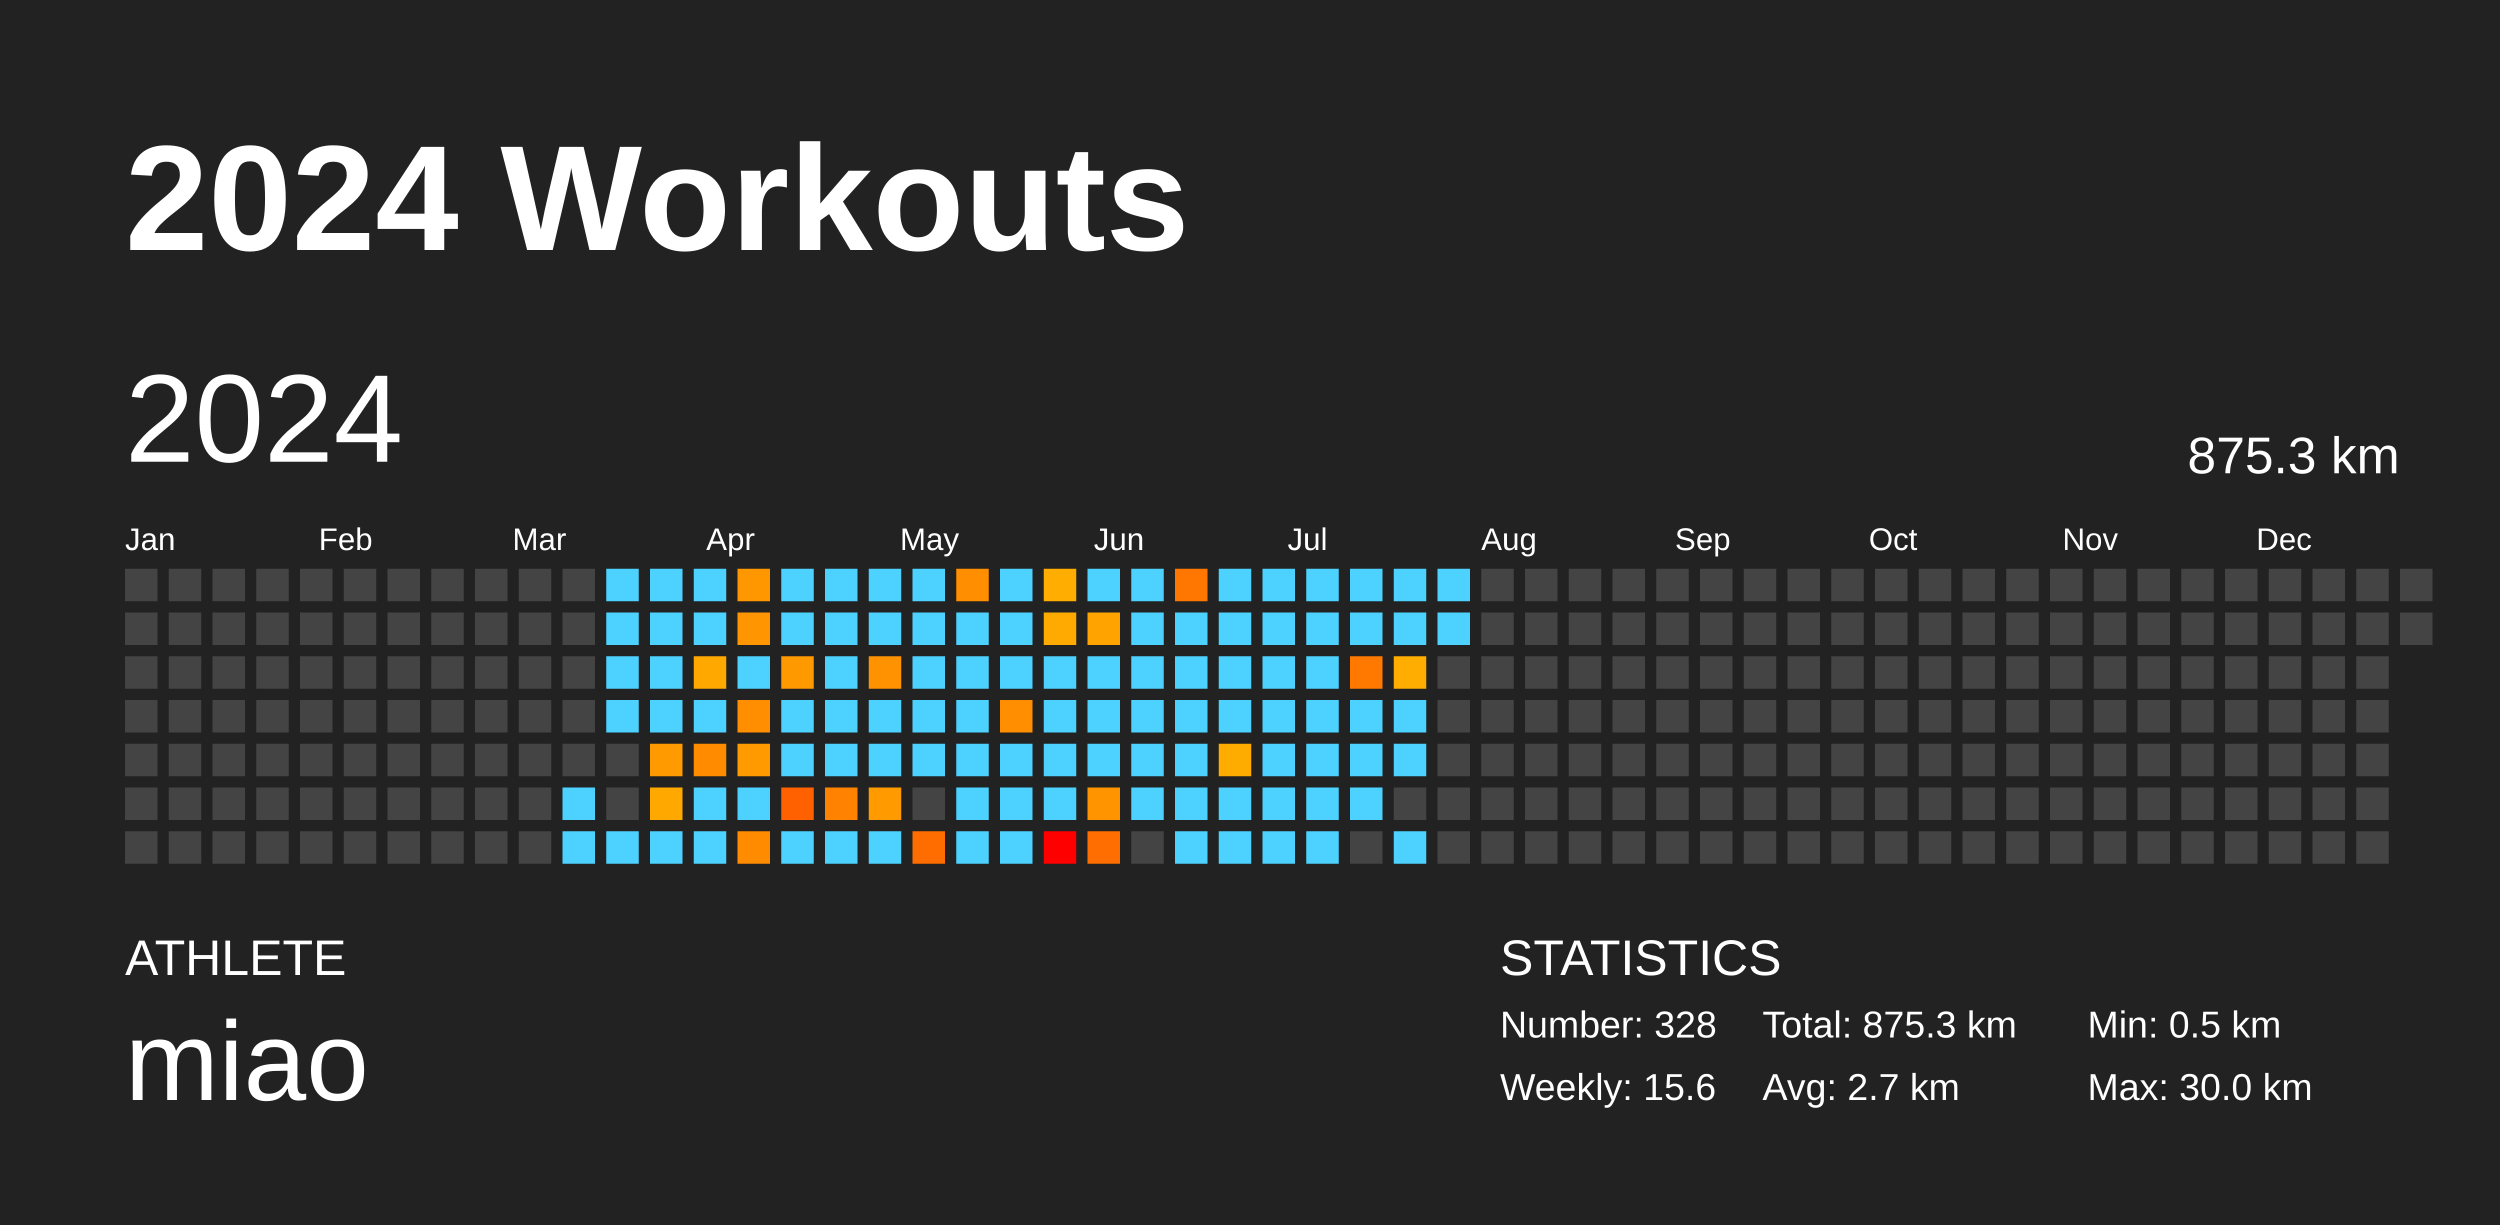
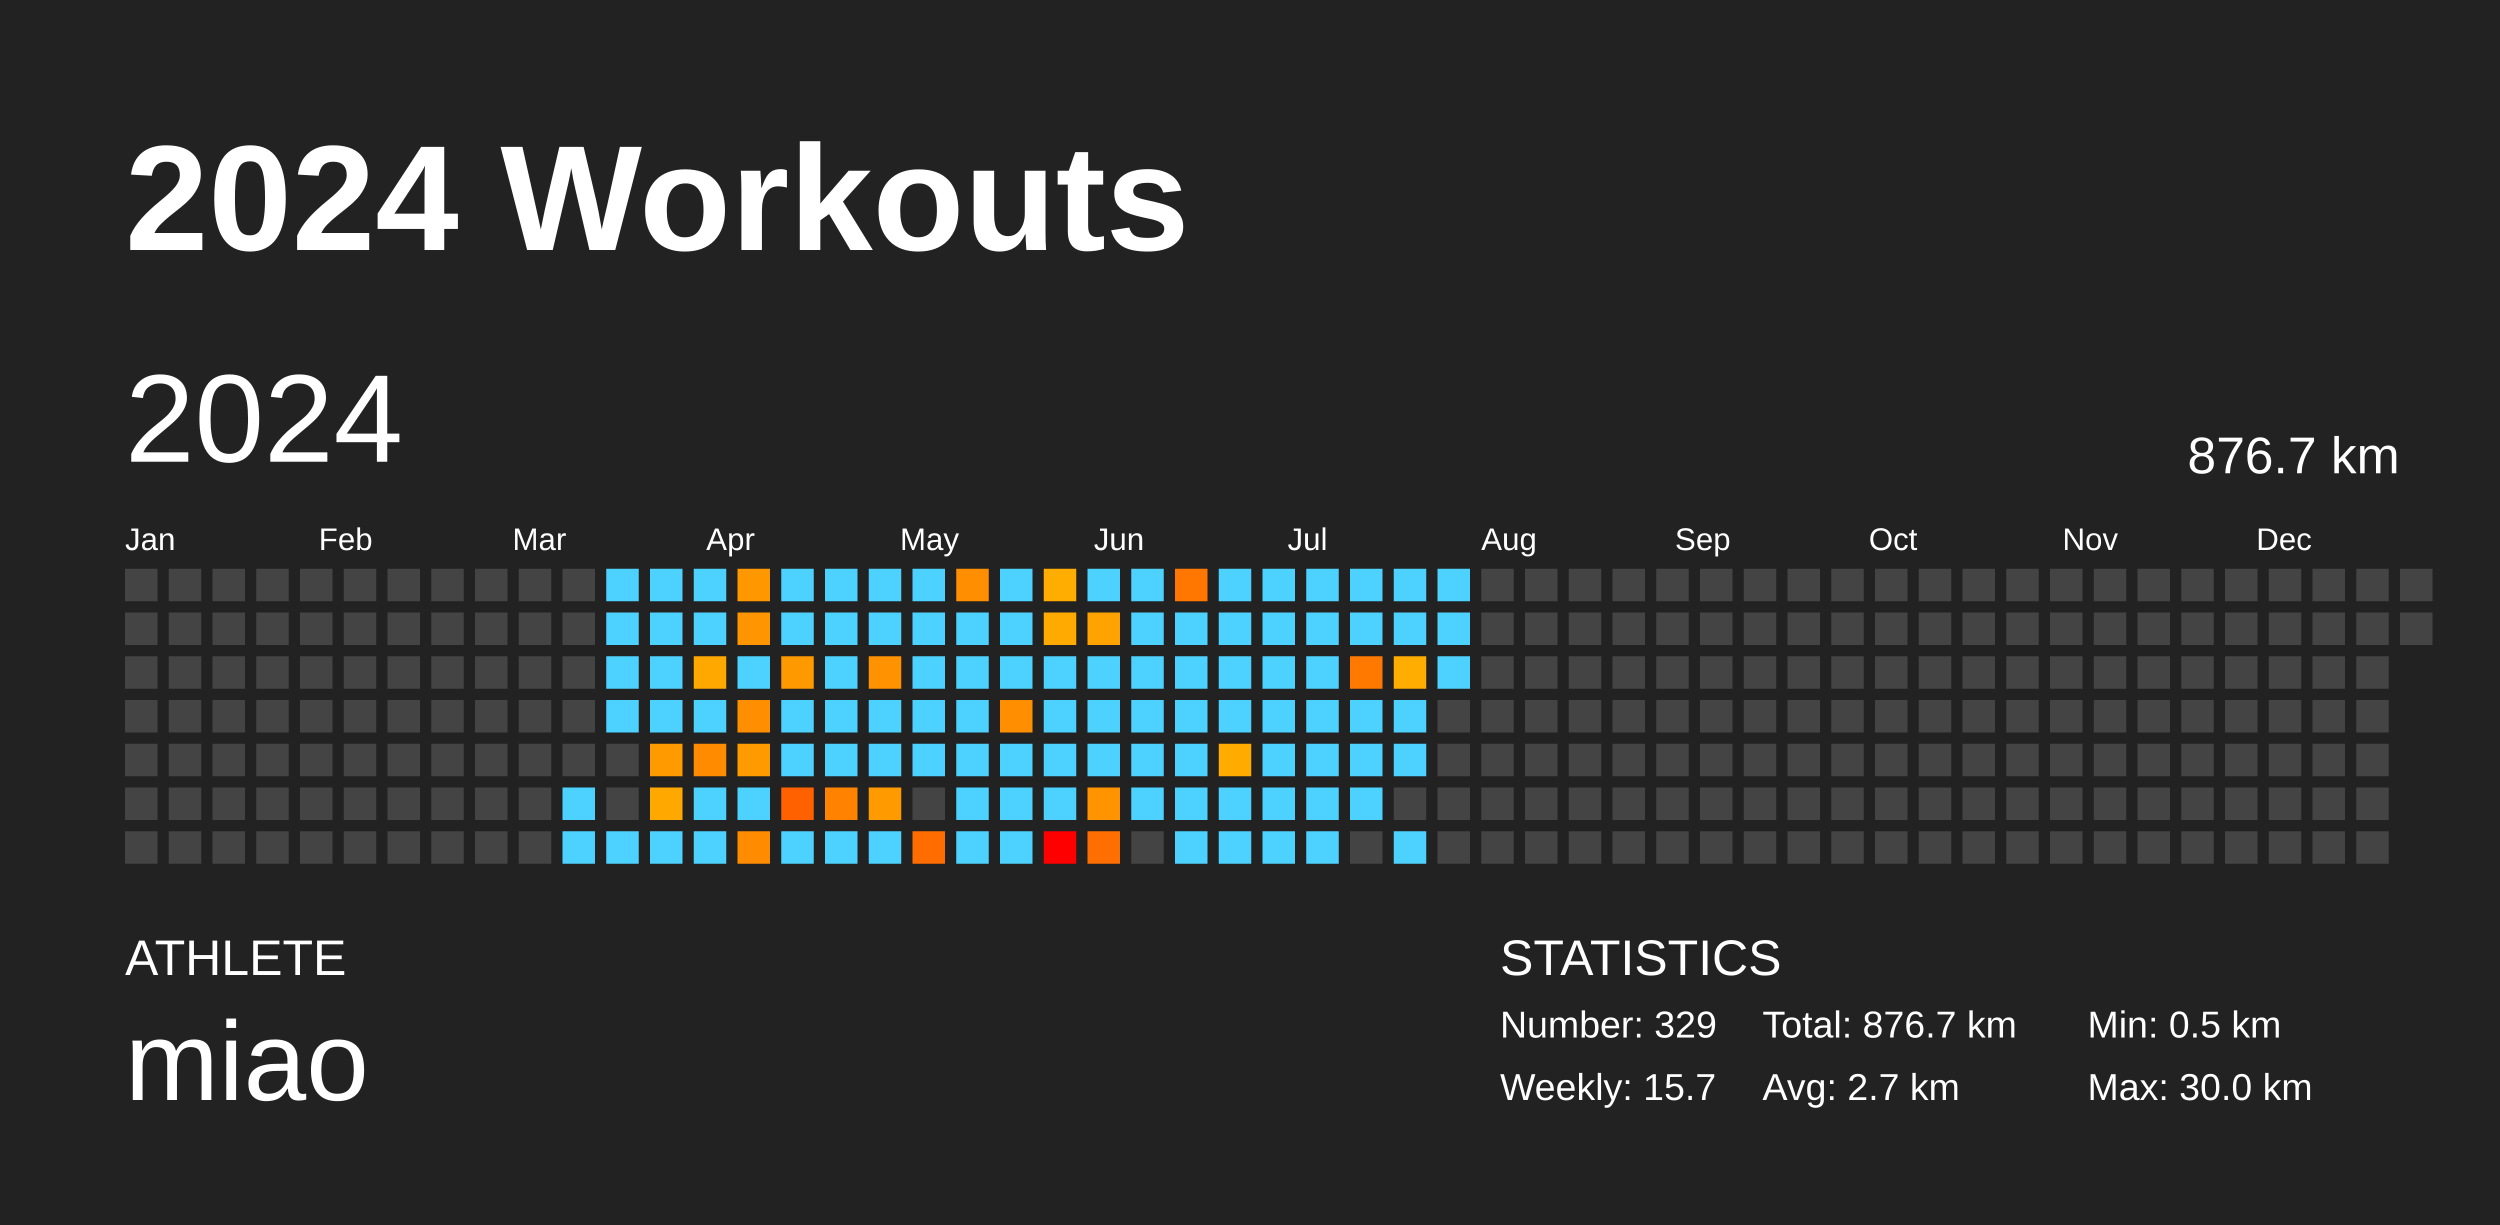
<svg xmlns="http://www.w3.org/2000/svg" baseProfile="full" height="98mm" version="1.1" viewBox="0,0,200,98" width="200mm">
  <defs />
  <rect fill="#222222" height="98" width="200" x="0" y="0" />
  <text fill="#FFFFFF" style="font-size:12px; font-family:Arial; font-weight:bold;" x="10" y="20">2024 Workouts</text>
  <text fill="#FFFFFF" style="font-size:4px; font-family:Arial" x="10" y="78">ATHLETE</text>
  <text fill="#FFFFFF" style="font-size:9px; font-family:Arial" x="10" y="88">miao</text>
  <text fill="#FFFFFF" style="font-size:4px; font-family:Arial" x="120" y="78">STATISTICS</text>
-   <text fill="#FFFFFF" style="font-size:3px; font-family:Arial" x="120" y="83">Number: 328</text>
-   <text fill="#FFFFFF" style="font-size:3px; font-family:Arial" x="120" y="88">Weekly: 15.6</text>
-   <text fill="#FFFFFF" style="font-size:3px; font-family:Arial" x="141" y="83">Total: 875.3 km</text>
+   <text fill="#FFFFFF" style="font-size:3px; font-family:Arial" x="120" y="83">Number: 329</text>
+   <text fill="#FFFFFF" style="font-size:3px; font-family:Arial" x="120" y="88">Weekly: 15.7</text>
+   <text fill="#FFFFFF" style="font-size:3px; font-family:Arial" x="141" y="83">Total: 876.7 km</text>
  <text fill="#FFFFFF" style="font-size:3px; font-family:Arial" x="141" y="88">Avg: 2.7 km</text>
  <text fill="#FFFFFF" style="font-size:3px; font-family:Arial" x="167" y="83">Min: 0.5 km</text>
  <text fill="#FFFFFF" style="font-size:3px; font-family:Arial" x="167" y="88">Max: 30.0 km</text>
  <text dominant-baseline="hanging" fill="#FFFFFF" style="font-size:10.0px; font-family:Arial;" x="10" y="30">2024</text>
-   <text dominant-baseline="hanging" fill="#FFFFFF" style="font-size:4.125px; font-family:Arial;" x="175" y="35">875.3 km</text>
+   <text dominant-baseline="hanging" fill="#FFFFFF" style="font-size:4.125px; font-family:Arial;" x="175" y="35">876.7 km</text>
  <text fill="#FFFFFF" style="font-size:2.5px; font-family:Arial" x="10.0" y="44">Jan</text>
  <text fill="#FFFFFF" style="font-size:2.5px; font-family:Arial" x="25.5" y="44">Feb</text>
  <text fill="#FFFFFF" style="font-size:2.5px; font-family:Arial" x="41.0" y="44">Mar</text>
  <text fill="#FFFFFF" style="font-size:2.5px; font-family:Arial" x="56.5" y="44">Apr</text>
  <text fill="#FFFFFF" style="font-size:2.5px; font-family:Arial" x="72.0" y="44">May</text>
  <text fill="#FFFFFF" style="font-size:2.5px; font-family:Arial" x="87.5" y="44">Jun</text>
  <text fill="#FFFFFF" style="font-size:2.5px; font-family:Arial" x="103.0" y="44">Jul</text>
  <text fill="#FFFFFF" style="font-size:2.5px; font-family:Arial" x="118.5" y="44">Aug</text>
  <text fill="#FFFFFF" style="font-size:2.5px; font-family:Arial" x="134.0" y="44">Sep</text>
  <text fill="#FFFFFF" style="font-size:2.5px; font-family:Arial" x="149.5" y="44">Oct</text>
  <text fill="#FFFFFF" style="font-size:2.5px; font-family:Arial" x="165.0" y="44">Nov</text>
  <text fill="#FFFFFF" style="font-size:2.5px; font-family:Arial" x="180.5" y="44">Dec</text>
  <rect fill="#444444" height="2.6" width="2.6" x="10.0" y="45.5" />
  <rect fill="#444444" height="2.6" width="2.6" x="10.0" y="49.0" />
  <rect fill="#444444" height="2.6" width="2.6" x="10.0" y="52.5" />
  <rect fill="#444444" height="2.6" width="2.6" x="10.0" y="56.0" />
  <rect fill="#444444" height="2.6" width="2.6" x="10.0" y="59.5" />
  <rect fill="#444444" height="2.6" width="2.6" x="10.0" y="63.0" />
  <rect fill="#444444" height="2.6" width="2.6" x="10.0" y="66.5" />
  <rect fill="#444444" height="2.6" width="2.6" x="13.5" y="45.5" />
  <rect fill="#444444" height="2.6" width="2.6" x="13.5" y="49.0" />
  <rect fill="#444444" height="2.6" width="2.6" x="13.5" y="52.5" />
  <rect fill="#444444" height="2.6" width="2.6" x="13.5" y="56.0" />
  <rect fill="#444444" height="2.6" width="2.6" x="13.5" y="59.5" />
  <rect fill="#444444" height="2.6" width="2.6" x="13.5" y="63.0" />
  <rect fill="#444444" height="2.6" width="2.6" x="13.5" y="66.5" />
  <rect fill="#444444" height="2.6" width="2.6" x="17.0" y="45.5" />
  <rect fill="#444444" height="2.6" width="2.6" x="17.0" y="49.0" />
  <rect fill="#444444" height="2.6" width="2.6" x="17.0" y="52.5" />
  <rect fill="#444444" height="2.6" width="2.6" x="17.0" y="56.0" />
  <rect fill="#444444" height="2.6" width="2.6" x="17.0" y="59.5" />
  <rect fill="#444444" height="2.6" width="2.6" x="17.0" y="63.0" />
  <rect fill="#444444" height="2.6" width="2.6" x="17.0" y="66.5" />
  <rect fill="#444444" height="2.6" width="2.6" x="20.5" y="45.5" />
  <rect fill="#444444" height="2.6" width="2.6" x="20.5" y="49.0" />
  <rect fill="#444444" height="2.6" width="2.6" x="20.5" y="52.5" />
  <rect fill="#444444" height="2.6" width="2.6" x="20.5" y="56.0" />
  <rect fill="#444444" height="2.6" width="2.6" x="20.5" y="59.5" />
  <rect fill="#444444" height="2.6" width="2.6" x="20.5" y="63.0" />
  <rect fill="#444444" height="2.6" width="2.6" x="20.5" y="66.5" />
  <rect fill="#444444" height="2.6" width="2.6" x="24.0" y="45.5" />
  <rect fill="#444444" height="2.6" width="2.6" x="24.0" y="49.0" />
  <rect fill="#444444" height="2.6" width="2.6" x="24.0" y="52.5" />
  <rect fill="#444444" height="2.6" width="2.6" x="24.0" y="56.0" />
  <rect fill="#444444" height="2.6" width="2.6" x="24.0" y="59.5" />
  <rect fill="#444444" height="2.6" width="2.6" x="24.0" y="63.0" />
  <rect fill="#444444" height="2.6" width="2.6" x="24.0" y="66.5" />
  <rect fill="#444444" height="2.6" width="2.6" x="27.5" y="45.5" />
  <rect fill="#444444" height="2.6" width="2.6" x="27.5" y="49.0" />
  <rect fill="#444444" height="2.6" width="2.6" x="27.5" y="52.5" />
  <rect fill="#444444" height="2.6" width="2.6" x="27.5" y="56.0" />
  <rect fill="#444444" height="2.6" width="2.6" x="27.5" y="59.5" />
  <rect fill="#444444" height="2.6" width="2.6" x="27.5" y="63.0" />
  <rect fill="#444444" height="2.6" width="2.6" x="27.5" y="66.5" />
  <rect fill="#444444" height="2.6" width="2.6" x="31.0" y="45.5" />
  <rect fill="#444444" height="2.6" width="2.6" x="31.0" y="49.0" />
  <rect fill="#444444" height="2.6" width="2.6" x="31.0" y="52.5" />
  <rect fill="#444444" height="2.6" width="2.6" x="31.0" y="56.0" />
  <rect fill="#444444" height="2.6" width="2.6" x="31.0" y="59.5" />
  <rect fill="#444444" height="2.6" width="2.6" x="31.0" y="63.0" />
  <rect fill="#444444" height="2.6" width="2.6" x="31.0" y="66.5" />
  <rect fill="#444444" height="2.6" width="2.6" x="34.5" y="45.5" />
  <rect fill="#444444" height="2.6" width="2.6" x="34.5" y="49.0" />
  <rect fill="#444444" height="2.6" width="2.6" x="34.5" y="52.5" />
  <rect fill="#444444" height="2.6" width="2.6" x="34.5" y="56.0" />
  <rect fill="#444444" height="2.6" width="2.6" x="34.5" y="59.5" />
  <rect fill="#444444" height="2.6" width="2.6" x="34.5" y="63.0" />
  <rect fill="#444444" height="2.6" width="2.6" x="34.5" y="66.5" />
  <rect fill="#444444" height="2.6" width="2.6" x="38.0" y="45.5" />
  <rect fill="#444444" height="2.6" width="2.6" x="38.0" y="49.0" />
  <rect fill="#444444" height="2.6" width="2.6" x="38.0" y="52.5" />
  <rect fill="#444444" height="2.6" width="2.6" x="38.0" y="56.0" />
  <rect fill="#444444" height="2.6" width="2.6" x="38.0" y="59.5" />
  <rect fill="#444444" height="2.6" width="2.6" x="38.0" y="63.0" />
  <rect fill="#444444" height="2.6" width="2.6" x="38.0" y="66.5" />
  <rect fill="#444444" height="2.6" width="2.6" x="41.5" y="45.5" />
  <rect fill="#444444" height="2.6" width="2.6" x="41.5" y="49.0" />
  <rect fill="#444444" height="2.6" width="2.6" x="41.5" y="52.5" />
  <rect fill="#444444" height="2.6" width="2.6" x="41.5" y="56.0" />
  <rect fill="#444444" height="2.6" width="2.6" x="41.5" y="59.5" />
  <rect fill="#444444" height="2.6" width="2.6" x="41.5" y="63.0" />
  <rect fill="#444444" height="2.6" width="2.6" x="41.5" y="66.5" />
  <rect fill="#444444" height="2.6" width="2.6" x="45.0" y="45.5" />
  <rect fill="#444444" height="2.6" width="2.6" x="45.0" y="49.0" />
  <rect fill="#444444" height="2.6" width="2.6" x="45.0" y="52.5" />
  <rect fill="#444444" height="2.6" width="2.6" x="45.0" y="56.0" />
  <rect fill="#444444" height="2.6" width="2.6" x="45.0" y="59.5" />
  <rect fill="#4dd2ff" height="2.6" width="2.6" x="45.0" y="63.0" />
  <rect fill="#4dd2ff" height="2.6" width="2.6" x="45.0" y="66.5" />
  <rect fill="#4dd2ff" height="2.6" width="2.6" x="48.5" y="45.5" />
  <rect fill="#4dd2ff" height="2.6" width="2.6" x="48.5" y="49.0" />
  <rect fill="#4dd2ff" height="2.6" width="2.6" x="48.5" y="52.5" />
  <rect fill="#4dd2ff" height="2.6" width="2.6" x="48.5" y="56.0" />
  <rect fill="#444444" height="2.6" width="2.6" x="48.5" y="59.5" />
  <rect fill="#444444" height="2.6" width="2.6" x="48.5" y="63.0" />
  <rect fill="#4dd2ff" height="2.6" width="2.6" x="48.5" y="66.5" />
  <rect fill="#4dd2ff" height="2.6" width="2.6" x="52.0" y="45.5" />
  <rect fill="#4dd2ff" height="2.6" width="2.6" x="52.0" y="49.0" />
  <rect fill="#4dd2ff" height="2.6" width="2.6" x="52.0" y="52.5" />
  <rect fill="#4dd2ff" height="2.6" width="2.6" x="52.0" y="56.0" />
  <rect fill="#ff9a00" height="2.6" width="2.6" x="52.0" y="59.5" />
  <rect fill="#ffa900" height="2.6" width="2.6" x="52.0" y="63.0" />
  <rect fill="#4dd2ff" height="2.6" width="2.6" x="52.0" y="66.5" />
  <rect fill="#4dd2ff" height="2.6" width="2.6" x="55.5" y="45.5" />
  <rect fill="#4dd2ff" height="2.6" width="2.6" x="55.5" y="49.0" />
  <rect fill="#ffa900" height="2.6" width="2.6" x="55.5" y="52.5" />
  <rect fill="#4dd2ff" height="2.6" width="2.6" x="55.5" y="56.0" />
  <rect fill="#ff8b00" height="2.6" width="2.6" x="55.5" y="59.5" />
  <rect fill="#4dd2ff" height="2.6" width="2.6" x="55.5" y="63.0" />
  <rect fill="#4dd2ff" height="2.6" width="2.6" x="55.5" y="66.5" />
  <rect fill="#ff9700" height="2.6" width="2.6" x="59.0" y="45.5" />
  <rect fill="#ff9500" height="2.6" width="2.6" x="59.0" y="49.0" />
  <rect fill="#4dd2ff" height="2.6" width="2.6" x="59.0" y="52.5" />
  <rect fill="#ff8e00" height="2.6" width="2.6" x="59.0" y="56.0" />
  <rect fill="#ff9b00" height="2.6" width="2.6" x="59.0" y="59.5" />
  <rect fill="#4dd2ff" height="2.6" width="2.6" x="59.0" y="63.0" />
  <rect fill="#ff8b00" height="2.6" width="2.6" x="59.0" y="66.5" />
  <rect fill="#4dd2ff" height="2.6" width="2.6" x="62.5" y="45.5" />
  <rect fill="#4dd2ff" height="2.6" width="2.6" x="62.5" y="49.0" />
  <rect fill="#ff9900" height="2.6" width="2.6" x="62.5" y="52.5" />
  <rect fill="#4dd2ff" height="2.6" width="2.6" x="62.5" y="56.0" />
  <rect fill="#4dd2ff" height="2.6" width="2.6" x="62.5" y="59.5" />
  <rect fill="#ff6100" height="2.6" width="2.6" x="62.5" y="63.0" />
  <rect fill="#4dd2ff" height="2.6" width="2.6" x="62.5" y="66.5" />
  <rect fill="#4dd2ff" height="2.6" width="2.6" x="66.0" y="45.5" />
  <rect fill="#4dd2ff" height="2.6" width="2.6" x="66.0" y="49.0" />
  <rect fill="#4dd2ff" height="2.6" width="2.6" x="66.0" y="52.5" />
  <rect fill="#4dd2ff" height="2.6" width="2.6" x="66.0" y="56.0" />
  <rect fill="#4dd2ff" height="2.6" width="2.6" x="66.0" y="59.5" />
  <rect fill="#ff8300" height="2.6" width="2.6" x="66.0" y="63.0" />
  <rect fill="#4dd2ff" height="2.6" width="2.6" x="66.0" y="66.5" />
  <rect fill="#4dd2ff" height="2.6" width="2.6" x="69.5" y="45.5" />
  <rect fill="#4dd2ff" height="2.6" width="2.6" x="69.5" y="49.0" />
  <rect fill="#ff9200" height="2.6" width="2.6" x="69.5" y="52.5" />
  <rect fill="#4dd2ff" height="2.6" width="2.6" x="69.5" y="56.0" />
  <rect fill="#4dd2ff" height="2.6" width="2.6" x="69.5" y="59.5" />
  <rect fill="#ff9a00" height="2.6" width="2.6" x="69.5" y="63.0" />
  <rect fill="#4dd2ff" height="2.6" width="2.6" x="69.5" y="66.5" />
  <rect fill="#4dd2ff" height="2.6" width="2.6" x="73.0" y="45.5" />
  <rect fill="#4dd2ff" height="2.6" width="2.6" x="73.0" y="49.0" />
  <rect fill="#4dd2ff" height="2.6" width="2.6" x="73.0" y="52.5" />
  <rect fill="#4dd2ff" height="2.6" width="2.6" x="73.0" y="56.0" />
  <rect fill="#4dd2ff" height="2.6" width="2.6" x="73.0" y="59.5" />
  <rect fill="#444444" height="2.6" width="2.6" x="73.0" y="63.0" />
  <rect fill="#ff6d00" height="2.6" width="2.6" x="73.0" y="66.5" />
  <rect fill="#ff8f00" height="2.6" width="2.6" x="76.5" y="45.5" />
  <rect fill="#4dd2ff" height="2.6" width="2.6" x="76.5" y="49.0" />
  <rect fill="#4dd2ff" height="2.6" width="2.6" x="76.5" y="52.5" />
  <rect fill="#4dd2ff" height="2.6" width="2.6" x="76.5" y="56.0" />
  <rect fill="#4dd2ff" height="2.6" width="2.6" x="76.5" y="59.5" />
  <rect fill="#4dd2ff" height="2.6" width="2.6" x="76.5" y="63.0" />
  <rect fill="#4dd2ff" height="2.6" width="2.6" x="76.5" y="66.5" />
  <rect fill="#4dd2ff" height="2.6" width="2.6" x="80.0" y="45.5" />
  <rect fill="#4dd2ff" height="2.6" width="2.6" x="80.0" y="49.0" />
  <rect fill="#4dd2ff" height="2.6" width="2.6" x="80.0" y="52.5" />
  <rect fill="#ff8f00" height="2.6" width="2.6" x="80.0" y="56.0" />
  <rect fill="#4dd2ff" height="2.6" width="2.6" x="80.0" y="59.5" />
  <rect fill="#4dd2ff" height="2.6" width="2.6" x="80.0" y="63.0" />
  <rect fill="#4dd2ff" height="2.6" width="2.6" x="80.0" y="66.5" />
  <rect fill="#ffad00" height="2.6" width="2.6" x="83.5" y="45.5" />
  <rect fill="#ffaa00" height="2.6" width="2.6" x="83.5" y="49.0" />
  <rect fill="#4dd2ff" height="2.6" width="2.6" x="83.5" y="52.5" />
  <rect fill="#4dd2ff" height="2.6" width="2.6" x="83.5" y="56.0" />
  <rect fill="#4dd2ff" height="2.6" width="2.6" x="83.5" y="59.5" />
  <rect fill="#4dd2ff" height="2.6" width="2.6" x="83.5" y="63.0" />
  <rect fill="red" height="2.6" width="2.6" x="83.5" y="66.5" />
  <rect fill="#4dd2ff" height="2.6" width="2.6" x="87.0" y="45.5" />
  <rect fill="#ffa300" height="2.6" width="2.6" x="87.0" y="49.0" />
  <rect fill="#4dd2ff" height="2.6" width="2.6" x="87.0" y="52.5" />
  <rect fill="#4dd2ff" height="2.6" width="2.6" x="87.0" y="56.0" />
  <rect fill="#4dd2ff" height="2.6" width="2.6" x="87.0" y="59.5" />
  <rect fill="#ff9300" height="2.6" width="2.6" x="87.0" y="63.0" />
  <rect fill="#ff6e00" height="2.6" width="2.6" x="87.0" y="66.5" />
  <rect fill="#4dd2ff" height="2.6" width="2.6" x="90.5" y="45.5" />
  <rect fill="#4dd2ff" height="2.6" width="2.6" x="90.5" y="49.0" />
  <rect fill="#4dd2ff" height="2.6" width="2.6" x="90.5" y="52.5" />
  <rect fill="#4dd2ff" height="2.6" width="2.6" x="90.5" y="56.0" />
  <rect fill="#4dd2ff" height="2.6" width="2.6" x="90.5" y="59.5" />
  <rect fill="#4dd2ff" height="2.6" width="2.6" x="90.5" y="63.0" />
  <rect fill="#444444" height="2.6" width="2.6" x="90.5" y="66.5" />
  <rect fill="#ff7700" height="2.6" width="2.6" x="94.0" y="45.5" />
  <rect fill="#4dd2ff" height="2.6" width="2.6" x="94.0" y="49.0" />
  <rect fill="#4dd2ff" height="2.6" width="2.6" x="94.0" y="52.5" />
  <rect fill="#4dd2ff" height="2.6" width="2.6" x="94.0" y="56.0" />
  <rect fill="#4dd2ff" height="2.6" width="2.6" x="94.0" y="59.5" />
  <rect fill="#4dd2ff" height="2.6" width="2.6" x="94.0" y="63.0" />
  <rect fill="#4dd2ff" height="2.6" width="2.6" x="94.0" y="66.5" />
  <rect fill="#4dd2ff" height="2.6" width="2.6" x="97.5" y="45.5" />
  <rect fill="#4dd2ff" height="2.6" width="2.6" x="97.5" y="49.0" />
  <rect fill="#4dd2ff" height="2.6" width="2.6" x="97.5" y="52.5" />
  <rect fill="#4dd2ff" height="2.6" width="2.6" x="97.5" y="56.0" />
  <rect fill="#ffac00" height="2.6" width="2.6" x="97.5" y="59.5" />
  <rect fill="#4dd2ff" height="2.6" width="2.6" x="97.5" y="63.0" />
  <rect fill="#4dd2ff" height="2.6" width="2.6" x="97.5" y="66.5" />
  <rect fill="#4dd2ff" height="2.6" width="2.6" x="101.0" y="45.5" />
  <rect fill="#4dd2ff" height="2.6" width="2.6" x="101.0" y="49.0" />
  <rect fill="#4dd2ff" height="2.6" width="2.6" x="101.0" y="52.5" />
  <rect fill="#4dd2ff" height="2.6" width="2.6" x="101.0" y="56.0" />
  <rect fill="#4dd2ff" height="2.6" width="2.6" x="101.0" y="59.5" />
  <rect fill="#4dd2ff" height="2.6" width="2.6" x="101.0" y="63.0" />
  <rect fill="#4dd2ff" height="2.6" width="2.6" x="101.0" y="66.5" />
  <rect fill="#4dd2ff" height="2.6" width="2.6" x="104.5" y="45.5" />
  <rect fill="#4dd2ff" height="2.6" width="2.6" x="104.5" y="49.0" />
  <rect fill="#4dd2ff" height="2.6" width="2.6" x="104.5" y="52.5" />
  <rect fill="#4dd2ff" height="2.6" width="2.6" x="104.5" y="56.0" />
  <rect fill="#4dd2ff" height="2.6" width="2.6" x="104.5" y="59.5" />
  <rect fill="#4dd2ff" height="2.6" width="2.6" x="104.5" y="63.0" />
  <rect fill="#4dd2ff" height="2.6" width="2.6" x="104.5" y="66.5" />
  <rect fill="#4dd2ff" height="2.6" width="2.6" x="108.0" y="45.5" />
  <rect fill="#4dd2ff" height="2.6" width="2.6" x="108.0" y="49.0" />
  <rect fill="#ff7900" height="2.6" width="2.6" x="108.0" y="52.5" />
  <rect fill="#4dd2ff" height="2.6" width="2.6" x="108.0" y="56.0" />
  <rect fill="#4dd2ff" height="2.6" width="2.6" x="108.0" y="59.5" />
  <rect fill="#4dd2ff" height="2.6" width="2.6" x="108.0" y="63.0" />
  <rect fill="#444444" height="2.6" width="2.6" x="108.0" y="66.5" />
  <rect fill="#4dd2ff" height="2.6" width="2.6" x="111.5" y="45.5" />
  <rect fill="#4dd2ff" height="2.6" width="2.6" x="111.5" y="49.0" />
  <rect fill="#ffad00" height="2.6" width="2.6" x="111.5" y="52.5" />
  <rect fill="#4dd2ff" height="2.6" width="2.6" x="111.5" y="56.0" />
  <rect fill="#4dd2ff" height="2.6" width="2.6" x="111.5" y="59.5" />
  <rect fill="#444444" height="2.6" width="2.6" x="111.5" y="63.0" />
  <rect fill="#4dd2ff" height="2.6" width="2.6" x="111.5" y="66.5" />
  <rect fill="#4dd2ff" height="2.6" width="2.6" x="115.0" y="45.5" />
  <rect fill="#4dd2ff" height="2.6" width="2.6" x="115.0" y="49.0" />
-   <rect fill="#444444" height="2.6" width="2.6" x="115.0" y="52.5" />
+   <rect fill="#4dd2ff" height="2.6" width="2.6" x="115.0" y="52.5" />
  <rect fill="#444444" height="2.6" width="2.6" x="115.0" y="56.0" />
  <rect fill="#444444" height="2.6" width="2.6" x="115.0" y="59.5" />
  <rect fill="#444444" height="2.6" width="2.6" x="115.0" y="63.0" />
  <rect fill="#444444" height="2.6" width="2.6" x="115.0" y="66.5" />
  <rect fill="#444444" height="2.6" width="2.6" x="118.5" y="45.5" />
  <rect fill="#444444" height="2.6" width="2.6" x="118.5" y="49.0" />
  <rect fill="#444444" height="2.6" width="2.6" x="118.5" y="52.5" />
  <rect fill="#444444" height="2.6" width="2.6" x="118.5" y="56.0" />
  <rect fill="#444444" height="2.6" width="2.6" x="118.5" y="59.5" />
  <rect fill="#444444" height="2.6" width="2.6" x="118.5" y="63.0" />
  <rect fill="#444444" height="2.6" width="2.6" x="118.5" y="66.5" />
  <rect fill="#444444" height="2.6" width="2.6" x="122.0" y="45.5" />
  <rect fill="#444444" height="2.6" width="2.6" x="122.0" y="49.0" />
  <rect fill="#444444" height="2.6" width="2.6" x="122.0" y="52.5" />
  <rect fill="#444444" height="2.6" width="2.6" x="122.0" y="56.0" />
  <rect fill="#444444" height="2.6" width="2.6" x="122.0" y="59.5" />
  <rect fill="#444444" height="2.6" width="2.6" x="122.0" y="63.0" />
  <rect fill="#444444" height="2.6" width="2.6" x="122.0" y="66.5" />
  <rect fill="#444444" height="2.6" width="2.6" x="125.5" y="45.5" />
  <rect fill="#444444" height="2.6" width="2.6" x="125.5" y="49.0" />
  <rect fill="#444444" height="2.6" width="2.6" x="125.5" y="52.5" />
  <rect fill="#444444" height="2.6" width="2.6" x="125.5" y="56.0" />
  <rect fill="#444444" height="2.6" width="2.6" x="125.5" y="59.5" />
  <rect fill="#444444" height="2.6" width="2.6" x="125.5" y="63.0" />
  <rect fill="#444444" height="2.6" width="2.6" x="125.5" y="66.5" />
  <rect fill="#444444" height="2.6" width="2.6" x="129.0" y="45.5" />
  <rect fill="#444444" height="2.6" width="2.6" x="129.0" y="49.0" />
  <rect fill="#444444" height="2.6" width="2.6" x="129.0" y="52.5" />
  <rect fill="#444444" height="2.6" width="2.6" x="129.0" y="56.0" />
  <rect fill="#444444" height="2.6" width="2.6" x="129.0" y="59.5" />
  <rect fill="#444444" height="2.6" width="2.6" x="129.0" y="63.0" />
  <rect fill="#444444" height="2.6" width="2.6" x="129.0" y="66.5" />
  <rect fill="#444444" height="2.6" width="2.6" x="132.5" y="45.5" />
  <rect fill="#444444" height="2.6" width="2.6" x="132.5" y="49.0" />
  <rect fill="#444444" height="2.6" width="2.6" x="132.5" y="52.5" />
  <rect fill="#444444" height="2.6" width="2.6" x="132.5" y="56.0" />
  <rect fill="#444444" height="2.6" width="2.6" x="132.5" y="59.5" />
  <rect fill="#444444" height="2.6" width="2.6" x="132.5" y="63.0" />
  <rect fill="#444444" height="2.6" width="2.6" x="132.5" y="66.5" />
  <rect fill="#444444" height="2.6" width="2.6" x="136.0" y="45.5" />
  <rect fill="#444444" height="2.6" width="2.6" x="136.0" y="49.0" />
  <rect fill="#444444" height="2.6" width="2.6" x="136.0" y="52.5" />
  <rect fill="#444444" height="2.6" width="2.6" x="136.0" y="56.0" />
  <rect fill="#444444" height="2.6" width="2.6" x="136.0" y="59.5" />
  <rect fill="#444444" height="2.6" width="2.6" x="136.0" y="63.0" />
  <rect fill="#444444" height="2.6" width="2.6" x="136.0" y="66.5" />
  <rect fill="#444444" height="2.6" width="2.6" x="139.5" y="45.5" />
  <rect fill="#444444" height="2.6" width="2.6" x="139.5" y="49.0" />
  <rect fill="#444444" height="2.6" width="2.6" x="139.5" y="52.5" />
  <rect fill="#444444" height="2.6" width="2.6" x="139.5" y="56.0" />
  <rect fill="#444444" height="2.6" width="2.6" x="139.5" y="59.5" />
  <rect fill="#444444" height="2.6" width="2.6" x="139.5" y="63.0" />
  <rect fill="#444444" height="2.6" width="2.6" x="139.5" y="66.5" />
  <rect fill="#444444" height="2.6" width="2.6" x="143.0" y="45.5" />
  <rect fill="#444444" height="2.6" width="2.6" x="143.0" y="49.0" />
  <rect fill="#444444" height="2.6" width="2.6" x="143.0" y="52.5" />
  <rect fill="#444444" height="2.6" width="2.6" x="143.0" y="56.0" />
  <rect fill="#444444" height="2.6" width="2.6" x="143.0" y="59.5" />
  <rect fill="#444444" height="2.6" width="2.6" x="143.0" y="63.0" />
  <rect fill="#444444" height="2.6" width="2.6" x="143.0" y="66.5" />
  <rect fill="#444444" height="2.6" width="2.6" x="146.5" y="45.5" />
  <rect fill="#444444" height="2.6" width="2.6" x="146.5" y="49.0" />
  <rect fill="#444444" height="2.6" width="2.6" x="146.5" y="52.5" />
  <rect fill="#444444" height="2.6" width="2.6" x="146.5" y="56.0" />
  <rect fill="#444444" height="2.6" width="2.6" x="146.5" y="59.5" />
  <rect fill="#444444" height="2.6" width="2.6" x="146.5" y="63.0" />
  <rect fill="#444444" height="2.6" width="2.6" x="146.5" y="66.5" />
  <rect fill="#444444" height="2.6" width="2.6" x="150.0" y="45.5" />
  <rect fill="#444444" height="2.6" width="2.6" x="150.0" y="49.0" />
  <rect fill="#444444" height="2.6" width="2.6" x="150.0" y="52.5" />
  <rect fill="#444444" height="2.6" width="2.6" x="150.0" y="56.0" />
  <rect fill="#444444" height="2.6" width="2.6" x="150.0" y="59.5" />
  <rect fill="#444444" height="2.6" width="2.6" x="150.0" y="63.0" />
  <rect fill="#444444" height="2.6" width="2.6" x="150.0" y="66.5" />
  <rect fill="#444444" height="2.6" width="2.6" x="153.5" y="45.5" />
  <rect fill="#444444" height="2.6" width="2.6" x="153.5" y="49.0" />
  <rect fill="#444444" height="2.6" width="2.6" x="153.5" y="52.5" />
  <rect fill="#444444" height="2.6" width="2.6" x="153.5" y="56.0" />
  <rect fill="#444444" height="2.6" width="2.6" x="153.5" y="59.5" />
  <rect fill="#444444" height="2.6" width="2.6" x="153.5" y="63.0" />
  <rect fill="#444444" height="2.6" width="2.6" x="153.5" y="66.5" />
  <rect fill="#444444" height="2.6" width="2.6" x="157.0" y="45.5" />
  <rect fill="#444444" height="2.6" width="2.6" x="157.0" y="49.0" />
  <rect fill="#444444" height="2.6" width="2.6" x="157.0" y="52.5" />
  <rect fill="#444444" height="2.6" width="2.6" x="157.0" y="56.0" />
  <rect fill="#444444" height="2.6" width="2.6" x="157.0" y="59.5" />
  <rect fill="#444444" height="2.6" width="2.6" x="157.0" y="63.0" />
  <rect fill="#444444" height="2.6" width="2.6" x="157.0" y="66.5" />
  <rect fill="#444444" height="2.6" width="2.6" x="160.5" y="45.5" />
  <rect fill="#444444" height="2.6" width="2.6" x="160.5" y="49.0" />
  <rect fill="#444444" height="2.6" width="2.6" x="160.5" y="52.5" />
  <rect fill="#444444" height="2.6" width="2.6" x="160.5" y="56.0" />
  <rect fill="#444444" height="2.6" width="2.6" x="160.5" y="59.5" />
  <rect fill="#444444" height="2.6" width="2.6" x="160.5" y="63.0" />
  <rect fill="#444444" height="2.6" width="2.6" x="160.5" y="66.5" />
  <rect fill="#444444" height="2.6" width="2.6" x="164.0" y="45.5" />
  <rect fill="#444444" height="2.6" width="2.6" x="164.0" y="49.0" />
  <rect fill="#444444" height="2.6" width="2.6" x="164.0" y="52.5" />
  <rect fill="#444444" height="2.6" width="2.6" x="164.0" y="56.0" />
  <rect fill="#444444" height="2.6" width="2.6" x="164.0" y="59.5" />
  <rect fill="#444444" height="2.6" width="2.6" x="164.0" y="63.0" />
  <rect fill="#444444" height="2.6" width="2.6" x="164.0" y="66.5" />
  <rect fill="#444444" height="2.6" width="2.6" x="167.5" y="45.5" />
  <rect fill="#444444" height="2.6" width="2.6" x="167.5" y="49.0" />
  <rect fill="#444444" height="2.6" width="2.6" x="167.5" y="52.5" />
  <rect fill="#444444" height="2.6" width="2.6" x="167.5" y="56.0" />
  <rect fill="#444444" height="2.6" width="2.6" x="167.5" y="59.5" />
  <rect fill="#444444" height="2.6" width="2.6" x="167.5" y="63.0" />
  <rect fill="#444444" height="2.6" width="2.6" x="167.5" y="66.5" />
  <rect fill="#444444" height="2.6" width="2.6" x="171.0" y="45.5" />
  <rect fill="#444444" height="2.6" width="2.6" x="171.0" y="49.0" />
  <rect fill="#444444" height="2.6" width="2.6" x="171.0" y="52.5" />
  <rect fill="#444444" height="2.6" width="2.6" x="171.0" y="56.0" />
  <rect fill="#444444" height="2.6" width="2.6" x="171.0" y="59.5" />
  <rect fill="#444444" height="2.6" width="2.6" x="171.0" y="63.0" />
  <rect fill="#444444" height="2.6" width="2.6" x="171.0" y="66.5" />
  <rect fill="#444444" height="2.6" width="2.6" x="174.5" y="45.5" />
  <rect fill="#444444" height="2.6" width="2.6" x="174.5" y="49.0" />
  <rect fill="#444444" height="2.6" width="2.6" x="174.5" y="52.5" />
  <rect fill="#444444" height="2.6" width="2.6" x="174.5" y="56.0" />
  <rect fill="#444444" height="2.6" width="2.6" x="174.5" y="59.5" />
  <rect fill="#444444" height="2.6" width="2.6" x="174.5" y="63.0" />
  <rect fill="#444444" height="2.6" width="2.6" x="174.5" y="66.5" />
  <rect fill="#444444" height="2.6" width="2.6" x="178.0" y="45.5" />
  <rect fill="#444444" height="2.6" width="2.6" x="178.0" y="49.0" />
  <rect fill="#444444" height="2.6" width="2.6" x="178.0" y="52.5" />
  <rect fill="#444444" height="2.6" width="2.6" x="178.0" y="56.0" />
  <rect fill="#444444" height="2.6" width="2.6" x="178.0" y="59.5" />
  <rect fill="#444444" height="2.6" width="2.6" x="178.0" y="63.0" />
  <rect fill="#444444" height="2.6" width="2.6" x="178.0" y="66.5" />
  <rect fill="#444444" height="2.6" width="2.6" x="181.5" y="45.5" />
  <rect fill="#444444" height="2.6" width="2.6" x="181.5" y="49.0" />
  <rect fill="#444444" height="2.6" width="2.6" x="181.5" y="52.5" />
  <rect fill="#444444" height="2.6" width="2.6" x="181.5" y="56.0" />
  <rect fill="#444444" height="2.6" width="2.6" x="181.5" y="59.5" />
  <rect fill="#444444" height="2.6" width="2.6" x="181.5" y="63.0" />
  <rect fill="#444444" height="2.6" width="2.6" x="181.5" y="66.5" />
  <rect fill="#444444" height="2.6" width="2.6" x="185.0" y="45.5" />
  <rect fill="#444444" height="2.6" width="2.6" x="185.0" y="49.0" />
  <rect fill="#444444" height="2.6" width="2.6" x="185.0" y="52.5" />
  <rect fill="#444444" height="2.6" width="2.6" x="185.0" y="56.0" />
  <rect fill="#444444" height="2.6" width="2.6" x="185.0" y="59.5" />
  <rect fill="#444444" height="2.6" width="2.6" x="185.0" y="63.0" />
  <rect fill="#444444" height="2.6" width="2.6" x="185.0" y="66.5" />
  <rect fill="#444444" height="2.6" width="2.6" x="188.5" y="45.5" />
  <rect fill="#444444" height="2.6" width="2.6" x="188.5" y="49.0" />
  <rect fill="#444444" height="2.6" width="2.6" x="188.5" y="52.5" />
  <rect fill="#444444" height="2.6" width="2.6" x="188.5" y="56.0" />
  <rect fill="#444444" height="2.6" width="2.6" x="188.5" y="59.5" />
  <rect fill="#444444" height="2.6" width="2.6" x="188.5" y="63.0" />
  <rect fill="#444444" height="2.6" width="2.6" x="188.5" y="66.5" />
  <rect fill="#444444" height="2.6" width="2.6" x="192.0" y="45.5" />
  <rect fill="#444444" height="2.6" width="2.6" x="192.0" y="49.0" />
</svg>
